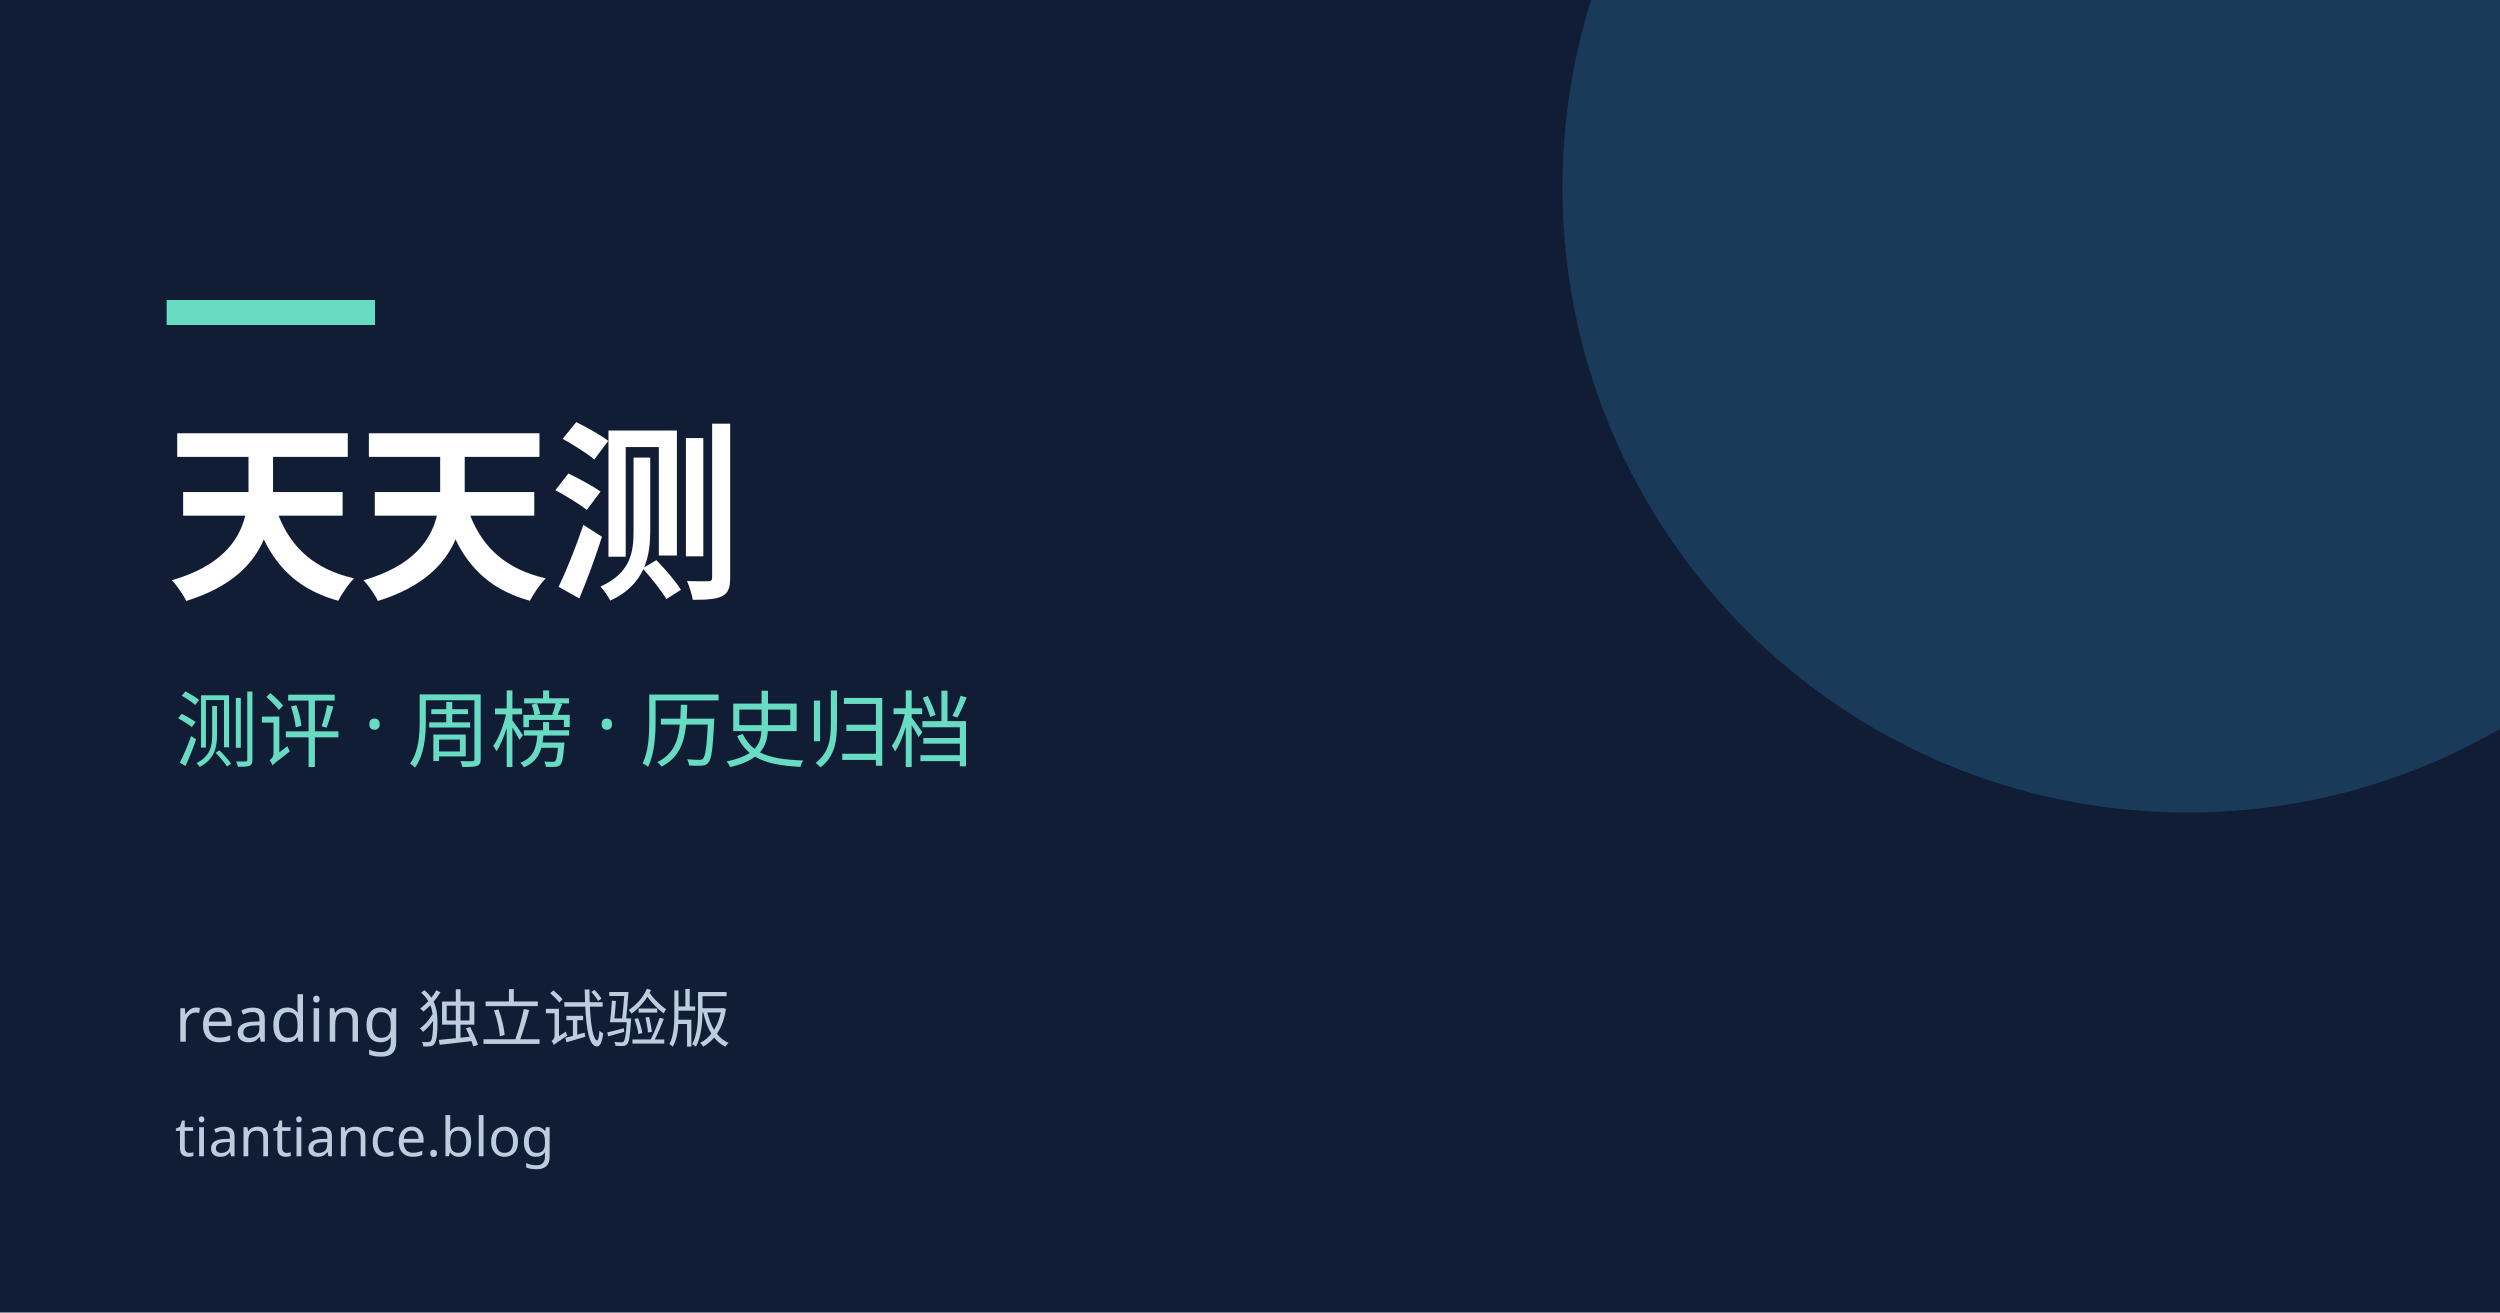
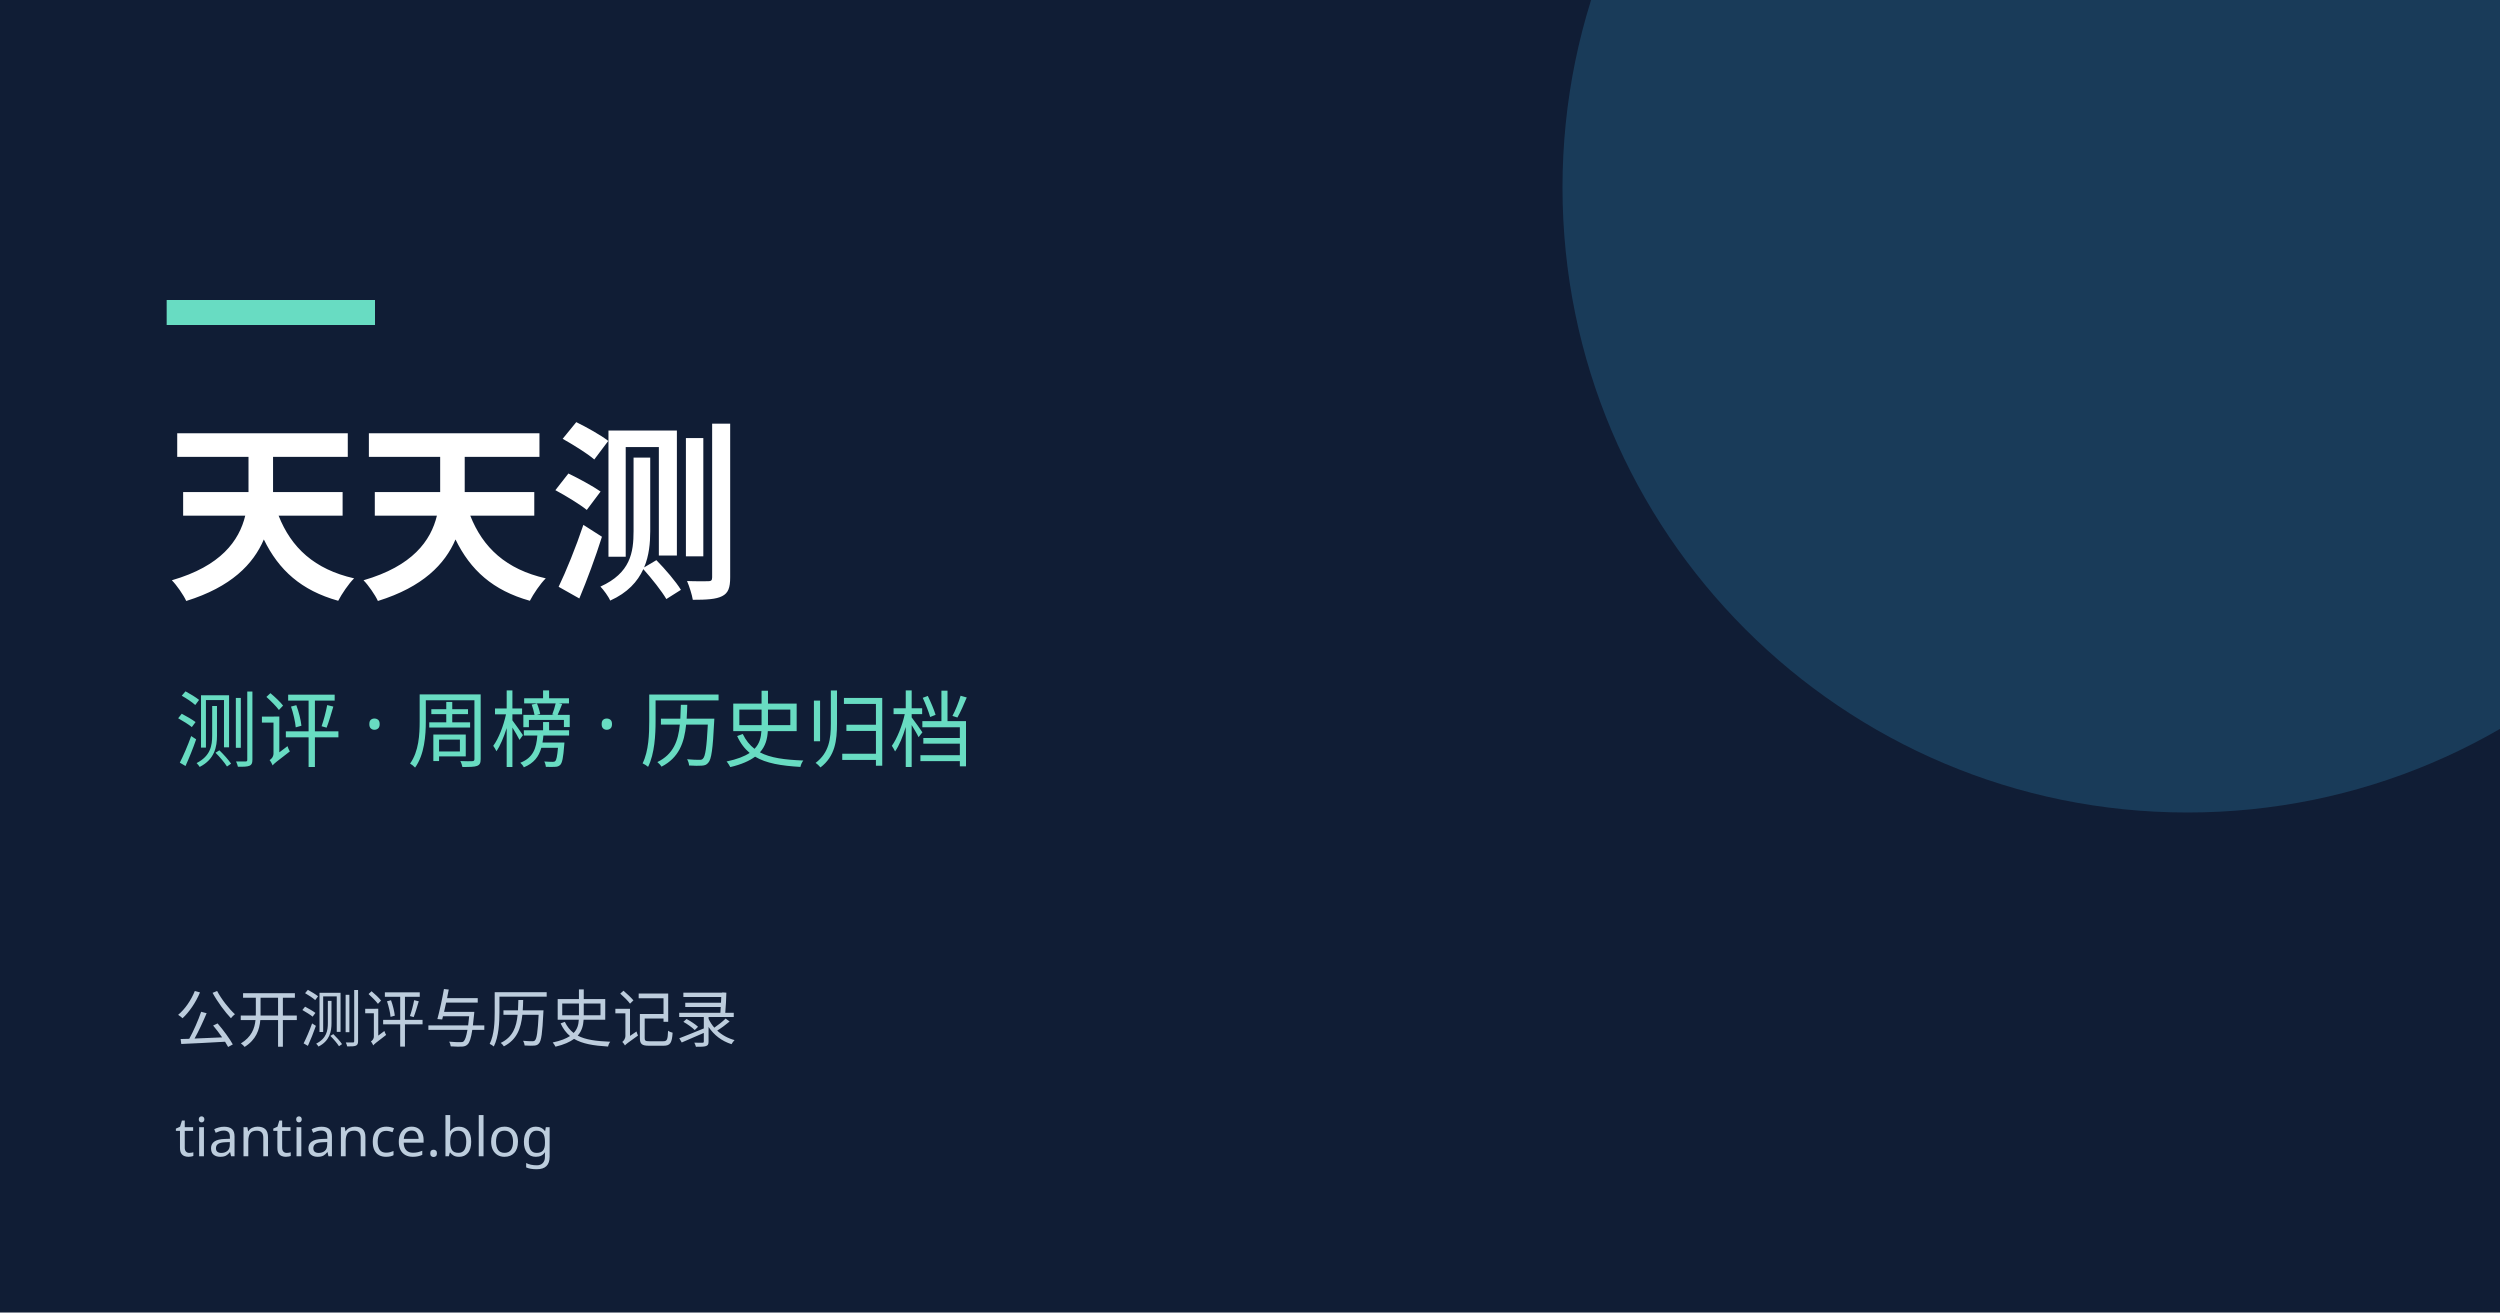
<svg xmlns="http://www.w3.org/2000/svg" width="1200" height="630" viewBox="0 0 1200 630">
  <rect width="1200" height="630" fill="#101d35" />
  <circle cx="1050" cy="90" r="300" fill="#193b59" />
  <path d="M80 150h100" stroke="#68dcc2" stroke-width="12" />
  <text x="80" y="280" fill="#fff" font-size="92" font-family="sans-serif" font-weight="700">天天测</text>
  <text x="84" y="365" fill="#68dcc2" font-size="40" font-family="sans-serif">测评 · 周榜 · 历史归档</text>
-   <text x="84" y="500" fill="#bdcddd" font-size="30" font-family="sans-serif">reading 独立试验版</text>
+   <text x="84" y="500" fill="#bdcddd" font-size="30" font-family="sans-serif">公开测评与历史记录</text>
  <text x="84" y="555" fill="#bdcddd" font-size="26" font-family="sans-serif">tiantiance.blog</text>
</svg>
